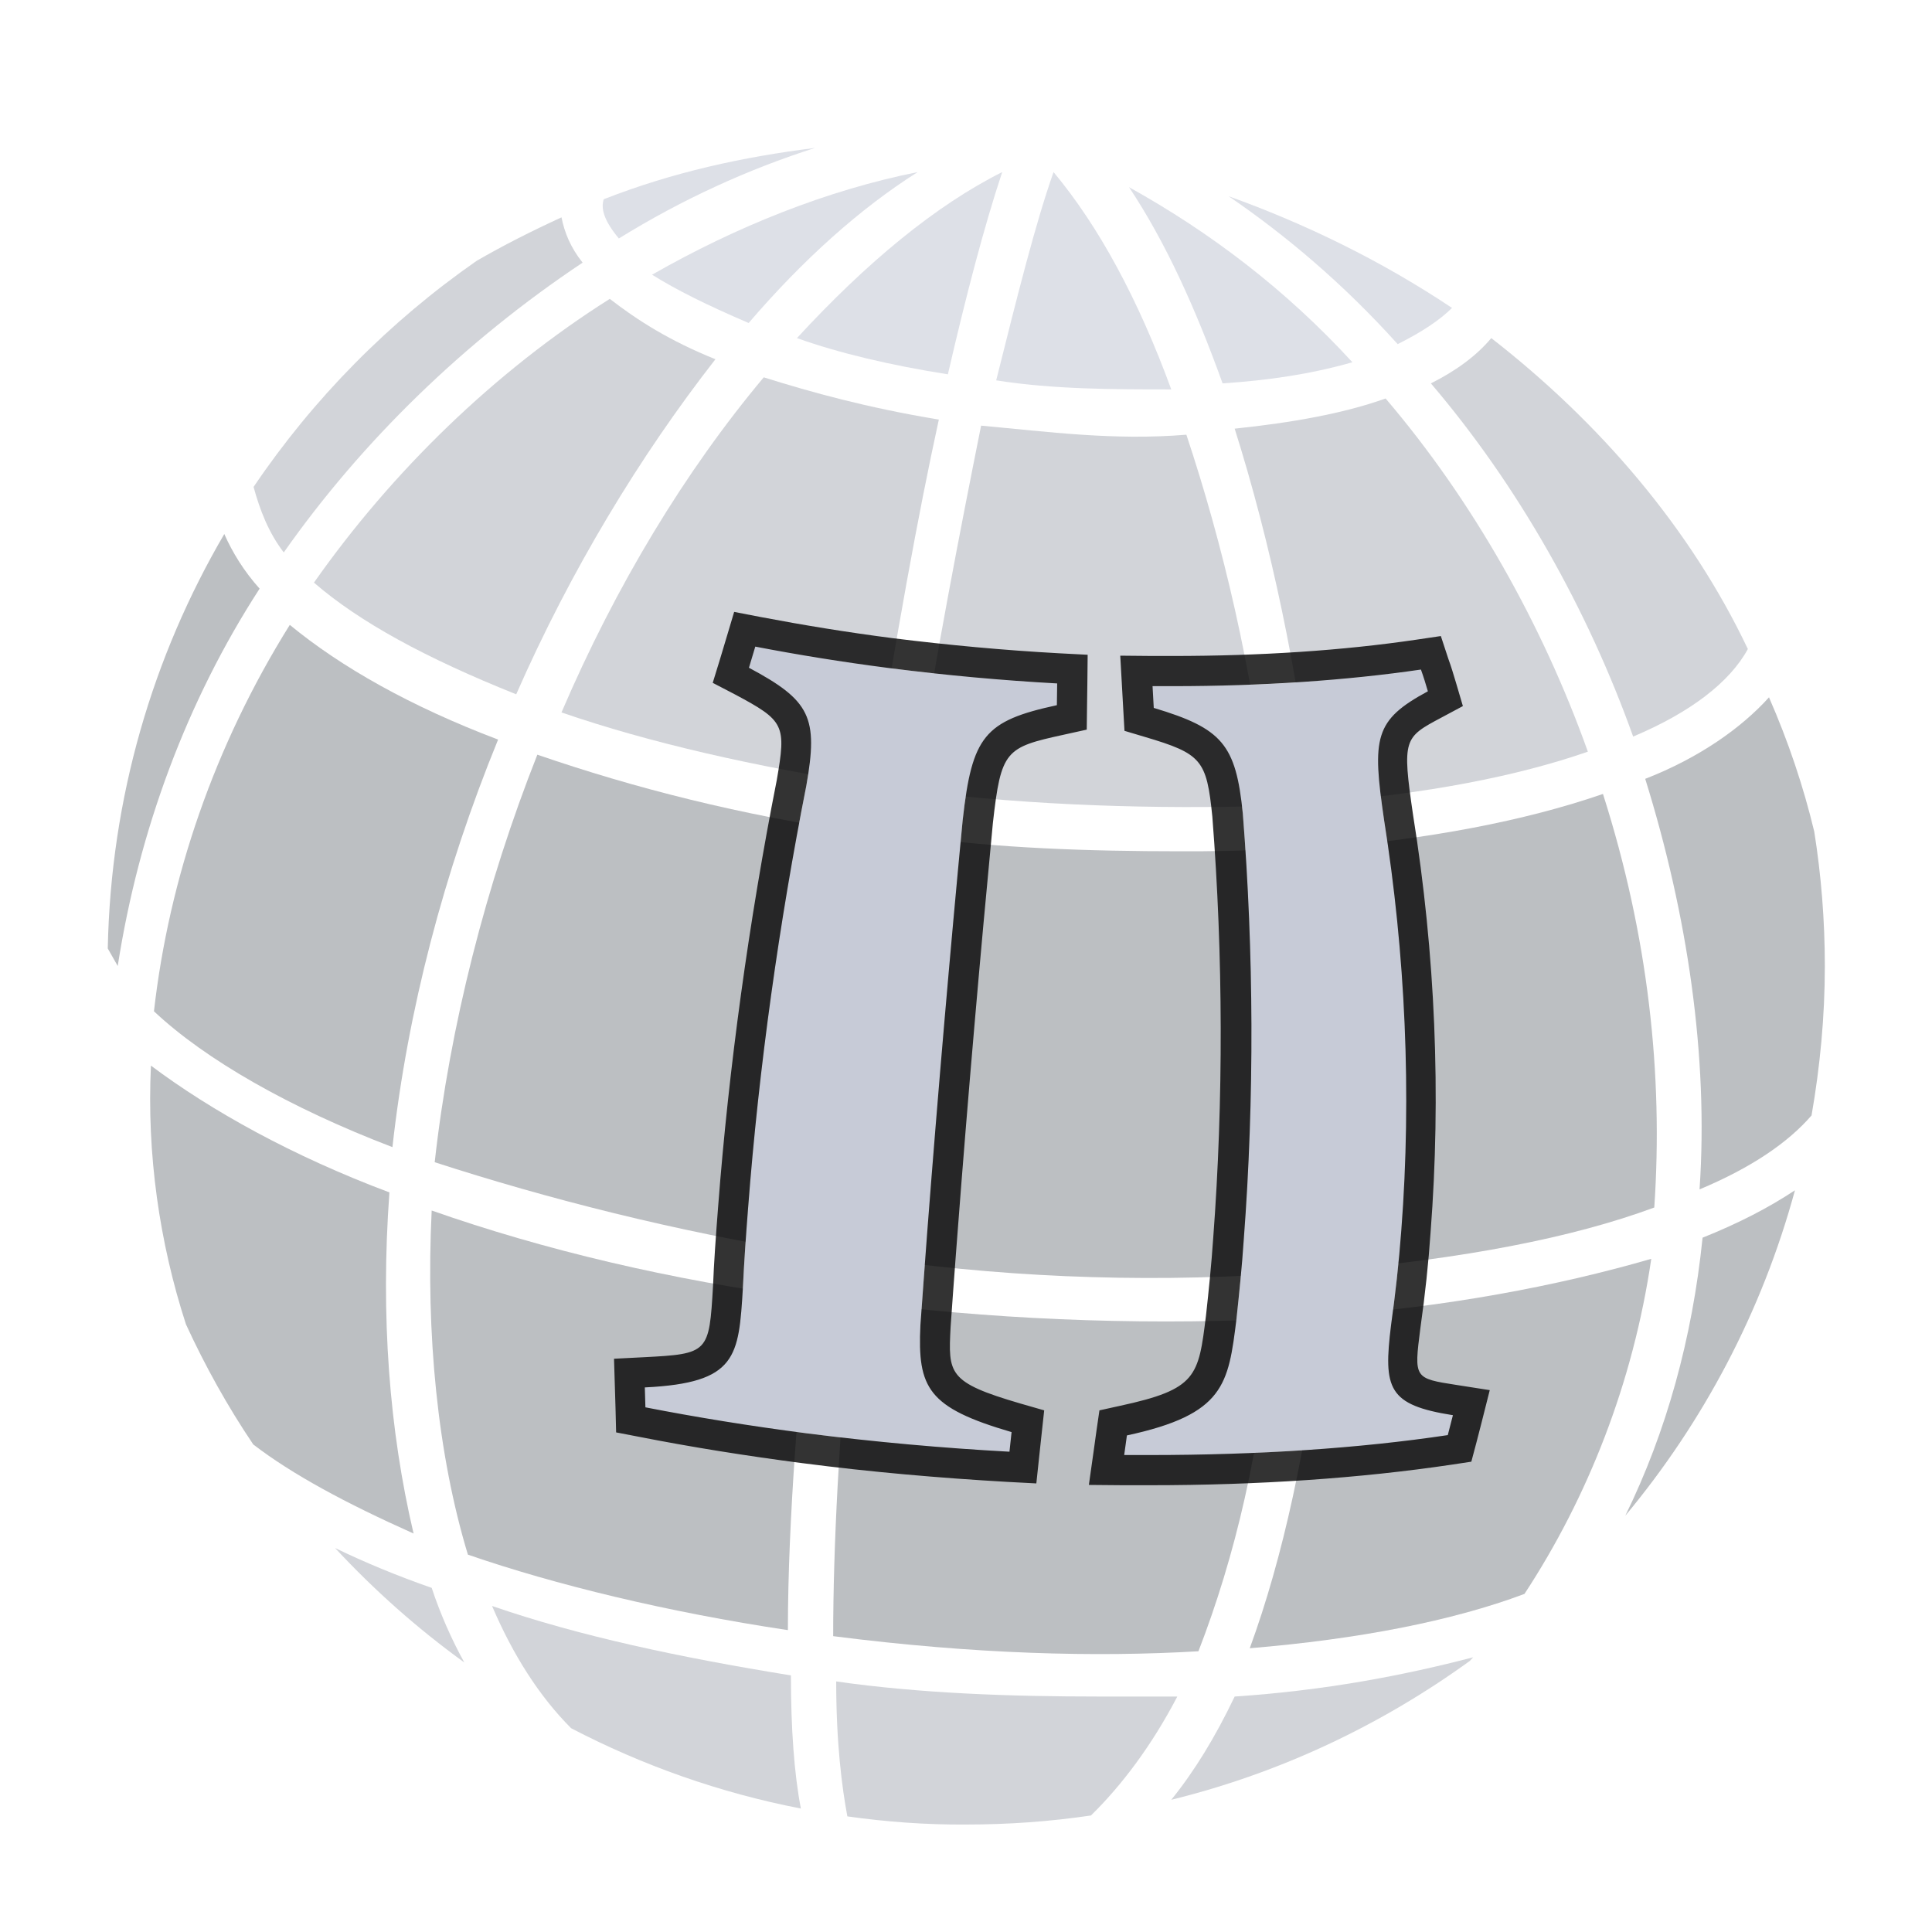
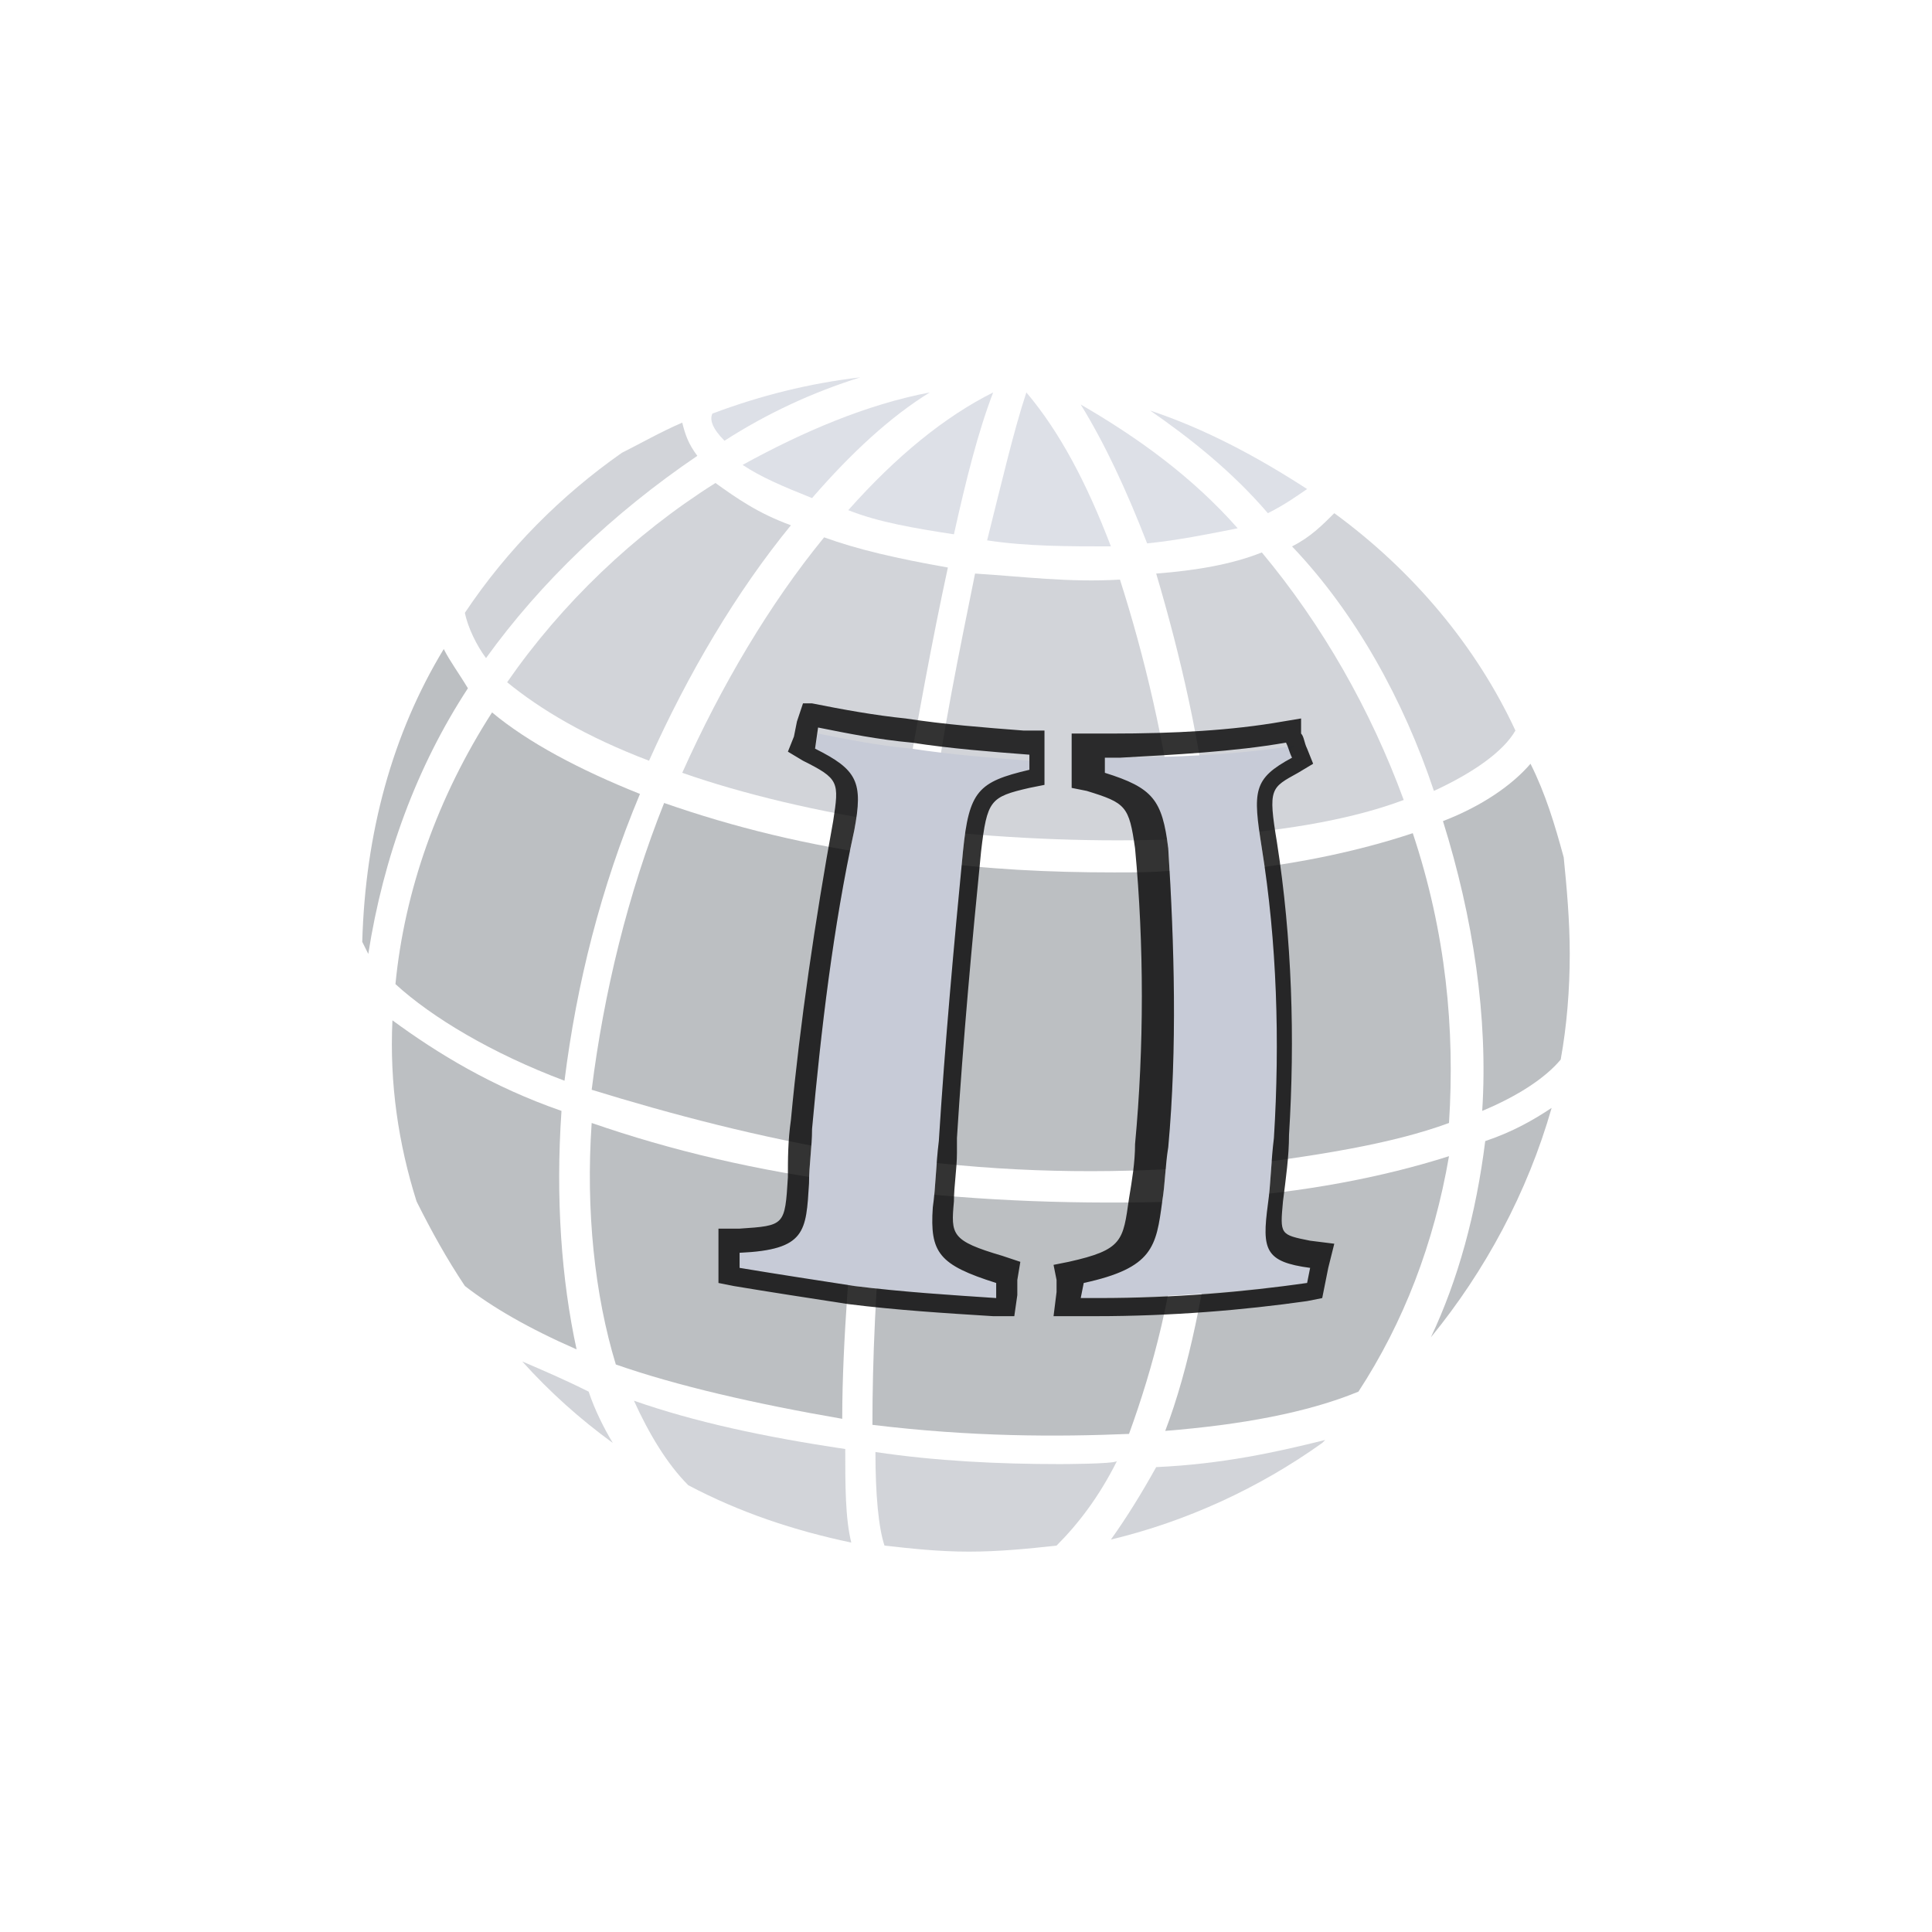
<svg xmlns="http://www.w3.org/2000/svg" version="1.1" id="Layer_1" x="0px" y="0px" viewBox="0 0 64 64" style="enable-background:new 0 0 64 64;" xml:space="preserve">
  <style type="text/css">
	.st0{opacity:0.6;}
	.st1{fill:#B4B8BF;}
	.st2{fill:#909499;}
	.st3{fill:url(#SVGID_1_);}
	.st4{fill:url(#SVGID_2_);}
	.st5{fill:url(#SVGID_3_);}
	.st6{fill:url(#SVGID_4_);}
	.st7{fill:url(#SVGID_5_);}
	.st8{fill:url(#SVGID_6_);}
	.st9{fill:#C7CBD7;}
- 	.st10{opacity:0.8;}
+ 	.st10{opacity:0.8;enable-background:new    ;}
</style>
-   <g class="st0">
-     <path class="st1" d="M52.6,24.9c-1.5-4.2-3.8-8.3-6.7-11.7c-1.4,0.5-3.1,0.8-5,1c1.2,3.8,2.1,8.1,2.6,12.4   C47.3,26.3,50.3,25.7,52.6,24.9z" />
-     <path class="st2" d="M42.3,42.2c0.5-4.4,0.4-9.1,0-14.1c-1.1,0.1-2.2,0.1-3.2,0.1c-3,0-6.1-0.1-8.9-0.5c-0.8,4.9-1.4,10.2-1.8,13.9   C32.9,42.3,37.7,42.5,42.3,42.2z" />
-     <linearGradient id="SVGID_1_" gradientUnits="userSpaceOnUse" x1="3.57" y1="9.05" x2="60.45" y2="9.05">
-       <stop offset="0" style="stop-color:#C7CBD7" />
-       <stop offset="0.5" style="stop-color:#C7CBD7" />
-       <stop offset="1" style="stop-color:#C7CBD7" />
-     </linearGradient>
-     <path class="st3" d="M26.4,11.2c1.4,0.5,3.1,0.9,5,1.2c0.6-2.6,1.2-4.9,1.8-6.7C31,6.8,28.7,8.7,26.4,11.2z" />
-     <path class="st1" d="M42,26.7c-0.5-4.5-1.5-8.7-2.7-12.3c-2.4,0.2-4.6-0.1-6.8-0.3c-0.7,3.5-1.5,7.6-2.2,12.1   C34.3,26.7,38.3,26.8,42,26.7z" />
-     <linearGradient id="SVGID_2_" gradientUnits="userSpaceOnUse" x1="3.57" y1="9.3" x2="60.45" y2="9.3">
-       <stop offset="0" style="stop-color:#C7CBD7" />
-       <stop offset="0.5" style="stop-color:#C7CBD7" />
-       <stop offset="1" style="stop-color:#C7CBD7" />
-     </linearGradient>
-     <path class="st4" d="M38.8,12.9c-1.1-3-2.4-5.4-3.9-7.2c-0.6,1.7-1.2,4.1-1.9,6.9C34.9,12.9,36.9,12.9,38.8,12.9z" />
-     <linearGradient id="SVGID_3_" gradientUnits="userSpaceOnUse" x1="3.57" y1="9.45" x2="60.45" y2="9.45">
-       <stop offset="0" style="stop-color:#C7CBD7" />
-       <stop offset="0.5" style="stop-color:#C7CBD7" />
-       <stop offset="1" style="stop-color:#C7CBD7" />
-     </linearGradient>
-     <path class="st5" d="M44.8,12c-2.2-2.4-4.7-4.3-7.4-5.8c1.2,1.8,2.2,4,3.1,6.5C42,12.6,43.4,12.4,44.8,12z" />
-     <linearGradient id="SVGID_4_" gradientUnits="userSpaceOnUse" x1="3.57" y1="8.95" x2="60.45" y2="8.95">
-       <stop offset="0" style="stop-color:#C7CBD7" />
-       <stop offset="0.5" style="stop-color:#C7CBD7" />
-       <stop offset="1" style="stop-color:#C7CBD7" />
-     </linearGradient>
-     <path class="st6" d="M46.3,11.4c0.8-0.4,1.4-0.8,1.8-1.2c-2.4-1.6-4.9-2.8-7.4-3.7C42.6,7.8,44.5,9.4,46.3,11.4z" />
-     <path class="st2" d="M54.8,40c0.3-4.4-0.2-9-1.7-13.7c-2.6,0.9-5.8,1.5-9.4,1.8c0.5,4.7,0.5,9.5,0.2,14C48.5,41.7,52.1,41,54.8,40z   " />
-     <path class="st1" d="M54.1,24.4c1.9-0.8,3.2-1.8,3.8-2.9c-1.9-4-4.9-7.5-8.5-10.3c-0.5,0.6-1.2,1.1-2,1.5   C50.3,16.1,52.6,20.2,54.1,24.4z" />
-     <path class="st1" d="M31.1,13.9c-2.4-0.4-4.2-0.9-5.8-1.4c-2.6,3.1-4.9,6.9-6.7,11.1c2.9,1,6.4,1.8,10.3,2.4   C29.7,21,30.4,17.1,31.1,13.9z" />
-     <linearGradient id="SVGID_5_" gradientUnits="userSpaceOnUse" x1="3.57" y1="8.2" x2="60.45" y2="8.2">
-       <stop offset="0" style="stop-color:#C7CBD7" />
-       <stop offset="0.5" style="stop-color:#C7CBD7" />
-       <stop offset="1" style="stop-color:#C7CBD7" />
-     </linearGradient>
-     <path class="st7" d="M24.8,10.7c1.8-2.1,3.7-3.8,5.6-5c-3,0.6-6,1.8-8.8,3.4C22.4,9.6,23.4,10.1,24.8,10.7z" />
-     <path class="st1" d="M23.7,11.9c-1.5-0.6-2.6-1.3-3.5-2c-3.8,2.4-7.2,5.7-9.8,9.4c1.5,1.3,3.7,2.5,6.7,3.7   C18.9,18.9,21.2,15.1,23.7,11.9z" />
-     <path class="st2" d="M5.1,33.5c1.7,1.6,4.5,3.2,7.9,4.5c0.5-4.5,1.7-9.1,3.5-13.5c-2.9-1.1-5.2-2.4-6.9-3.8   C7.1,24.7,5.6,29.1,5.1,33.5z" />
-     <path class="st2" d="M60.1,27.55c-0.36-1.5-0.86-2.99-1.5-4.45c-0.9,1-2.3,2-4.1,2.7c1.4,4.5,2.1,9.2,1.8,13.6   c1.74-0.73,2.94-1.56,3.71-2.45c0.28-1.61,0.44-3.26,0.44-4.95C60.45,30.49,60.33,29,60.1,27.55z" />
-     <path class="st1" d="M38.8,59.62c3.62-0.89,6.96-2.48,9.89-4.6l0.11-0.12c-2.3,0.6-4.9,1.1-7.9,1.3   C40.25,57.56,39.56,58.68,38.8,59.62z" />
-     <linearGradient id="SVGID_6_" gradientUnits="userSpaceOnUse" x1="3.57" y1="6.4" x2="60.45" y2="6.4">
-       <stop offset="0" style="stop-color:#C7CBD7" />
-       <stop offset="0.5" style="stop-color:#C7CBD7" />
-       <stop offset="1" style="stop-color:#C7CBD7" />
-     </linearGradient>
-     <path class="st8" d="M27,4.9c-2.4,0.3-4.7,0.8-7,1.7c-0.1,0.3,0,0.7,0.5,1.3C22.6,6.6,24.8,5.6,27,4.9z" />
-     <path class="st2" d="M39.7,54.7c1.2-3.1,2.1-6.8,2.4-11c-4.6,0.2-9.4,0-13.9-0.6c-0.4,4.4-0.6,8.1-0.6,11.1   C32.3,54.8,36.3,54.9,39.7,54.7z" />
-     <path class="st2" d="M53.84,50.21c2.59-3.11,4.53-6.77,5.62-10.78C58.6,40,57.6,40.52,56.4,41C56.06,44.33,55.2,47.44,53.84,50.21z   " />
-     <path class="st2" d="M43.8,43.6c-0.5,4.3-1.3,8-2.4,11c3.6-0.3,6.7-0.9,9.1-1.8c2.1-3.2,3.6-7,4.2-11.1   C51.6,42.6,47.9,43.3,43.8,43.6z" />
-     <path class="st2" d="M17.8,25c-1.7,4.3-2.9,9-3.4,13.5c3.7,1.2,8,2.3,12.4,3c0.5-4.6,1.2-9.4,1.8-13.9C24.5,27,21,26.1,17.8,25z" />
-     <path class="st1" d="M36.4,56.2c-2.9,0-5.9-0.1-8.7-0.5c0,2.04,0.19,3.51,0.37,4.47c1.28,0.18,2.59,0.28,3.93,0.27   c1.41,0,2.79-0.1,4.14-0.3c1.01-0.99,2.01-2.31,2.86-3.94H36.4z" />
-     <path class="st2" d="M15.5,51.5c2.9,1,6.6,1.9,10.6,2.5c0-3.8,0.4-8,0.6-10.5V43c-4.5-0.6-8.7-1.6-12.4-2.9   C14.1,44.2,14.5,48.2,15.5,51.5z" />
-     <path class="st2" d="M12.9,39.5C9.7,38.3,7,36.8,5,35.3c-0.14,2.93,0.28,5.86,1.16,8.57c0.64,1.39,1.38,2.72,2.23,3.98   c1.29,0.99,3.05,1.94,5.31,2.95C12.9,47.4,12.6,43.6,12.9,39.5z" />
-     <path class="st1" d="M19.3,8.7c-0.4-0.5-0.6-1-0.7-1.5c-1,0.46-1.93,0.93-2.81,1.44c-2.9,2.02-5.41,4.56-7.39,7.49   c0.21,0.77,0.5,1.52,1,2.17C12,14.6,15.4,11.3,19.3,8.7z" />
-     <path class="st2" d="M7.43,17.69c-2.37,4.05-3.76,8.73-3.86,13.73L3.9,32c0.7-4.5,2.3-8.8,4.7-12.5C8.08,18.92,7.7,18.3,7.43,17.69   z" />
-     <path class="st1" d="M11.1,51.28c1.3,1.4,2.73,2.67,4.28,3.79c-0.43-0.78-0.79-1.6-1.08-2.47C13.15,52.2,12.07,51.75,11.1,51.28z" />
-     <path class="st1" d="M16.3,53.2c0.69,1.62,1.57,3,2.62,4.05c2.36,1.23,4.92,2.14,7.61,2.66c-0.22-1.14-0.33-2.64-0.33-4.41   C22.5,54.9,19.2,54.2,16.3,53.2z" />
+   <g>
+     <g class="st0">
+       <path class="st1" d="M46.5,26.5c-1.1-3-2.7-5.8-4.7-8.2c-1,0.4-2.2,0.6-3.5,0.7c0.8,2.7,1.5,5.7,1.8,8.7    C42.8,27.5,44.9,27.1,46.5,26.5z" />
+       <path class="st2" d="M39.2,38.7c0.4-3.1,0.3-6.4,0-9.9c-0.8,0.1-1.5,0.1-2.3,0.1c-2.1,0-4.3-0.1-6.3-0.4c-0.6,3.4-1,7.2-1.3,9.8    C32.6,38.8,36,38.9,39.2,38.7z" />
+       <linearGradient id="SVGID_1_" gradientUnits="userSpaceOnUse" x1="12" y1="48.611" x2="52" y2="48.611" gradientTransform="matrix(1 0 0 -1 0 64)">
+         <stop offset="0" style="stop-color:#C7CBD7" />
+         <stop offset="0.5" style="stop-color:#C7CBD7" />
+         <stop offset="1" style="stop-color:#C7CBD7" />
+       </linearGradient>
+       <path class="st3" d="M28.1,16.9c1,0.4,2.2,0.6,3.5,0.8c0.4-1.8,0.8-3.4,1.3-4.7C31.3,13.8,29.7,15.1,28.1,16.9z" />
+       <path class="st1" d="M39,27.8c-0.4-3.2-1.1-6.1-1.9-8.6c-1.7,0.1-3.2-0.1-4.8-0.2c-0.5,2.5-1.1,5.3-1.5,8.5    C33.6,27.8,36.4,27.9,39,27.8z" />
+       <linearGradient id="SVGID_2_" gradientUnits="userSpaceOnUse" x1="12" y1="48.435" x2="52" y2="48.435" gradientTransform="matrix(1 0 0 -1 0 64)">
+         <stop offset="0" style="stop-color:#C7CBD7" />
+         <stop offset="0.5" style="stop-color:#C7CBD7" />
+         <stop offset="1" style="stop-color:#C7CBD7" />
+       </linearGradient>
+       <path class="st4" d="M36.8,18.1C36,16,35.1,14.3,34,13c-0.4,1.2-0.8,2.9-1.3,4.9C34,18.1,35.4,18.1,36.8,18.1z" />
+       <linearGradient id="SVGID_3_" gradientUnits="userSpaceOnUse" x1="12" y1="48.329" x2="52" y2="48.329" gradientTransform="matrix(1 0 0 -1 0 64)">
+         <stop offset="0" style="stop-color:#C7CBD7" />
+         <stop offset="0.5" style="stop-color:#C7CBD7" />
+         <stop offset="1" style="stop-color:#C7CBD7" />
+       </linearGradient>
+       <path class="st5" d="M41,17.5c-1.5-1.7-3.3-3-5.2-4.1c0.8,1.3,1.5,2.8,2.2,4.6C39,17.9,40,17.7,41,17.5z" />
+       <linearGradient id="SVGID_4_" gradientUnits="userSpaceOnUse" x1="12" y1="48.681" x2="52" y2="48.681" gradientTransform="matrix(1 0 0 -1 0 64)">
+         <stop offset="0" style="stop-color:#C7CBD7" />
+         <stop offset="0.5" style="stop-color:#C7CBD7" />
+         <stop offset="1" style="stop-color:#C7CBD7" />
+       </linearGradient>
+       <path class="st6" d="M42,17c0.6-0.3,1-0.6,1.3-0.8c-1.7-1.1-3.4-2-5.2-2.6C39.4,14.5,40.8,15.6,42,17z" />
+       <path class="st2" d="M48,37.2c0.2-3.1-0.1-6.3-1.2-9.6c-1.8,0.6-4.1,1.1-6.6,1.3c0.4,3.3,0.4,6.7,0.1,9.8    C43.6,38.3,46.1,37.9,48,37.2z" />
+       <path class="st1" d="M47.5,26.2c1.3-0.6,2.3-1.3,2.7-2c-1.3-2.8-3.4-5.3-6-7.2c-0.4,0.4-0.8,0.8-1.4,1.1    C44.9,20.3,46.5,23.2,47.5,26.2z" />
+       <path class="st1" d="M31.4,18.8c-1.7-0.3-3-0.6-4.1-1c-1.8,2.2-3.4,4.9-4.7,7.8c2,0.7,4.5,1.3,7.2,1.7    C30.4,23.8,30.9,21.1,31.4,18.8z" />
+       <linearGradient id="SVGID_5_" gradientUnits="userSpaceOnUse" x1="12" y1="49.208" x2="52" y2="49.208" gradientTransform="matrix(1 0 0 -1 0 64)">
+         <stop offset="0" style="stop-color:#C7CBD7" />
+         <stop offset="0.5" style="stop-color:#C7CBD7" />
+         <stop offset="1" style="stop-color:#C7CBD7" />
+       </linearGradient>
+       <path class="st7" d="M26.9,16.5c1.3-1.5,2.6-2.7,3.9-3.5c-2.1,0.4-4.2,1.3-6.2,2.4C25.2,15.8,25.9,16.1,26.9,16.5z" />
+       <path class="st1" d="M26.2,17.4c-1.1-0.4-1.8-0.9-2.5-1.4c-2.7,1.7-5.1,4-6.9,6.6c1.1,0.9,2.6,1.8,4.7,2.6    C22.8,22.3,24.4,19.6,26.2,17.4z" />
+       <path class="st2" d="M13.1,32.6c1.2,1.1,3.2,2.3,5.6,3.2c0.4-3.2,1.2-6.4,2.5-9.5c-2-0.8-3.7-1.7-4.9-2.7    C14.5,26.4,13.4,29.5,13.1,32.6z" />
+       <path class="st2" d="M51.8,28.4c-0.3-1.1-0.6-2.1-1.1-3.1c-0.6,0.7-1.6,1.4-2.9,1.9c1,3.2,1.5,6.5,1.3,9.6    c1.2-0.5,2.1-1.1,2.6-1.7c0.2-1.1,0.3-2.3,0.3-3.5C52,30.5,51.9,29.4,51.8,28.4z" />
+       <path class="st1" d="M36.8,51c2.5-0.6,4.9-1.7,7-3.2l0.1-0.1c-1.6,0.4-3.4,0.8-5.6,0.9C37.8,49.5,37.3,50.3,36.8,51z" />
+       <linearGradient id="SVGID_6_" gradientUnits="userSpaceOnUse" x1="12" y1="50.474" x2="52" y2="50.474" gradientTransform="matrix(1 0 0 -1 0 64)">
+         <stop offset="0" style="stop-color:#C7CBD7" />
+         <stop offset="0.5" style="stop-color:#C7CBD7" />
+         <stop offset="1" style="stop-color:#C7CBD7" />
+       </linearGradient>
+       <path class="st8" d="M28.5,12.5c-1.7,0.2-3.3,0.6-4.9,1.2c-0.1,0.2,0,0.5,0.4,0.9C25.4,13.7,26.9,13,28.5,12.5z" />
+       <path class="st2" d="M37.4,47.5c0.8-2.2,1.5-4.8,1.7-7.7c-3.2,0.1-6.6,0-9.8-0.4c-0.3,3.1-0.4,5.7-0.4,7.8    C32.2,47.6,35,47.6,37.4,47.5z" />
+       <path class="st2" d="M47.4,44.3c1.8-2.2,3.2-4.8,4-7.6c-0.6,0.4-1.3,0.8-2.2,1.1C48.9,40.2,48.3,42.4,47.4,44.3z" />
+       <path class="st2" d="M40.3,39.7c-0.4,3-0.9,5.6-1.7,7.7c2.5-0.2,4.7-0.6,6.4-1.3c1.5-2.3,2.5-4.9,3-7.8    C45.8,39,43.2,39.5,40.3,39.7z" />
+       <path class="st2" d="M22,26.6c-1.2,3-2,6.3-2.4,9.5c2.6,0.8,5.6,1.6,8.7,2.1c0.4-3.2,0.8-6.6,1.3-9.8C26.7,28,24.3,27.4,22,26.6z" />
+       <path class="st1" d="M35.1,48.5c-2,0-4.1-0.1-6.1-0.4c0,1.4,0.1,2.5,0.3,3.1c0.9,0.1,1.8,0.2,2.8,0.2c1,0,2-0.1,2.9-0.2    c0.7-0.7,1.4-1.6,2-2.8C36.9,48.5,35.1,48.5,35.1,48.5z" />
+       <path class="st2" d="M20.4,45.2c2,0.7,4.6,1.3,7.5,1.8c0-2.7,0.3-5.6,0.4-7.4v-0.4c-3.2-0.4-6.1-1.1-8.7-2    C19.4,40.1,19.7,42.9,20.4,45.2z" />
+       <path class="st2" d="M18.6,36.8c-2.3-0.8-4.1-1.9-5.6-3c-0.1,2.1,0.2,4.1,0.8,6c0.5,1,1,1.9,1.6,2.8c0.9,0.7,2.1,1.4,3.7,2.1    C18.6,42.4,18.4,39.7,18.6,36.8z" />
+       <path class="st1" d="M23.1,15.1c-0.3-0.4-0.4-0.7-0.5-1.1c-0.7,0.3-1.4,0.7-2,1c-2,1.4-3.8,3.2-5.2,5.3c0.1,0.5,0.4,1.1,0.7,1.5    C17.9,19.3,20.3,17,23.1,15.1z" />
+       <path class="st2" d="M14.7,21.5c-1.7,2.8-2.6,6.1-2.7,9.7l0.2,0.4c0.5-3.2,1.6-6.2,3.3-8.8C15.2,22.3,14.9,21.9,14.7,21.5z" />
+       <path class="st1" d="M17.3,45.1c0.9,1,1.9,1.9,3,2.7c-0.3-0.5-0.6-1.1-0.8-1.7C18.7,45.7,18,45.4,17.3,45.1z" />
+       <path class="st1" d="M21,46.4c0.5,1.1,1.1,2.1,1.8,2.8c1.7,0.9,3.5,1.5,5.4,1.9c-0.2-0.8-0.2-1.9-0.2-3.1    C25.3,47.6,23,47.1,21,46.4z" />
+     </g>
+     <path class="st9" d="M34.1,25.5c-1.7,0.4-2,0.7-2.2,2.7c-0.3,3.1-0.6,6.4-0.8,9.6c-0.1,0.8-0.1,1.5-0.2,2.2   c-0.1,1.5,0.2,1.9,2.1,2.5l0,0.5c-1.5-0.1-3.1-0.2-4.7-0.4c-1.3-0.2-2.6-0.4-3.8-0.6l0-0.5c2.2-0.1,2.2-0.7,2.3-2.3   c0-0.6,0.1-1.2,0.1-1.8c0.3-3.3,0.7-6.7,1.4-9.9c0.3-1.6,0.1-2-1.3-2.7l0.1-0.5c1,0.2,2,0.4,3.1,0.5c1.3,0.2,2.6,0.3,3.9,0.4   L34.1,25.5z M42.8,25.1c-1.3,0.7-1.3,1.1-1,3c0.5,3.1,0.6,6.4,0.4,9.6c-0.1,0.8-0.1,1.5-0.2,2.2c-0.2,1.5-0.1,1.9,1.4,2.1l-0.1,0.5   c-2.2,0.3-4.8,0.5-7.5,0.5l0.1-0.5c2.3-0.5,2.4-1.2,2.6-2.7c0.1-0.6,0.1-1.2,0.2-1.8c0.3-3.3,0.2-6.7,0-9.9c-0.2-1.6-0.5-2-2.1-2.5   l0-0.5c2.3,0,4.4-0.1,6.3-0.4C42.7,24.8,42.7,25,42.8,25.1z" />
+     <path class="st10" d="M27.1,24.1c1,0.2,2,0.4,3.1,0.5c1.3,0.2,2.6,0.3,3.9,0.4l0,0.5c-1.7,0.4-2,0.7-2.2,2.7   c-0.3,3.1-0.6,6.4-0.8,9.6c-0.1,0.8-0.1,1.5-0.2,2.2c-0.1,1.5,0.2,1.9,2.1,2.5l0,0.5c-1.5-0.1-3.1-0.2-4.7-0.4   c-1.3-0.2-2.6-0.4-3.8-0.6l0-0.5c2.2-0.1,2.2-0.7,2.3-2.3c0-0.6,0.1-1.2,0.1-1.8c0.3-3.3,0.7-6.7,1.4-9.9c0.3-1.6,0.1-2-1.3-2.7   L27.1,24.1 M42.6,24.6c0.1,0.2,0.1,0.3,0.2,0.5c-1.3,0.7-1.3,1.1-1,3c0.5,3.1,0.6,6.4,0.4,9.6c-0.1,0.8-0.1,1.5-0.2,2.2   c-0.2,1.5-0.1,1.9,1.4,2.1l-0.1,0.5c-2.1,0.3-4.4,0.5-6.9,0.5c-0.2,0-0.4,0-0.6,0l0.1-0.5c2.3-0.5,2.4-1.2,2.6-2.7   c0.1-0.6,0.1-1.2,0.2-1.8c0.3-3.3,0.2-6.7,0-9.9c-0.2-1.6-0.5-2-2.1-2.5l0-0.5c0.2,0,0.3,0,0.5,0C38.9,25,40.9,24.9,42.6,24.6    M26.6,23.3l-0.2,0.6l-0.1,0.5l-0.2,0.5l0.5,0.3c1.2,0.6,1.2,0.7,1,2c-0.6,3.3-1.1,6.7-1.4,9.9c-0.1,0.7-0.1,1.3-0.1,1.9   c-0.1,1.6-0.1,1.6-1.6,1.7l-0.7,0l0,0.7l0,0.5l0,0.6l0.5,0.1c1.2,0.2,2.5,0.4,3.8,0.6c1.6,0.2,3.2,0.3,4.8,0.4l0.7,0l0.1-0.7l0-0.5   l0.1-0.6l-0.6-0.2c-1.7-0.5-1.7-0.7-1.6-1.8c0-0.5,0.1-1.1,0.1-1.6l0-0.5c0.2-3.2,0.5-6.5,0.8-9.5c0.2-1.7,0.3-1.8,1.6-2.1l0.5-0.1   l0-0.6l0-0.5l0-0.7l-0.7,0c-1.3-0.1-2.6-0.2-3.9-0.4c-1-0.1-2.1-0.3-3.1-0.5L26.6,23.3L26.6,23.3z M43.1,23.8l-0.6,0.1   c-1.7,0.3-3.6,0.4-5.7,0.4c-0.2,0-0.3,0-0.5,0l-0.8,0l0,0.8l0,0.5l0,0.5l0.5,0.1c1.3,0.4,1.4,0.5,1.6,1.9c0.3,3.2,0.3,6.6,0,9.8   c0,0.6-0.1,1.2-0.2,1.8c-0.2,1.4-0.2,1.7-2,2.1l-0.5,0.1L35,42.4L35,42.8l-0.1,0.8l0.8,0c0.2,0,0.4,0,0.6,0c2.5,0,4.9-0.2,7-0.5   l0.5-0.1l0.1-0.5l0.1-0.5l0.2-0.8l-0.8-0.1c-1-0.2-1-0.2-0.9-1.3c0.1-0.8,0.2-1.5,0.2-2.2c0.2-3.2,0.1-6.5-0.4-9.7   c-0.3-1.8-0.2-1.8,0.7-2.3l0.5-0.3l-0.2-0.5c-0.1-0.2-0.1-0.4-0.2-0.5L43.1,23.8L43.1,23.8z" />
  </g>
-   <path class="st9" d="M35.01,23.36c-2.4,0.52-2.81,1.02-3.12,3.81c-0.42,4.4-0.82,9.04-1.17,13.59c-0.08,1.08-0.16,2.13-0.23,3.14  c-0.1,2.09,0.25,2.73,3.02,3.54l-0.07,0.65c-2.2-0.12-4.45-0.32-6.72-0.61c-1.86-0.24-3.65-0.53-5.34-0.86l-0.02-0.66  c3.06-0.15,3.11-1.01,3.25-3.31c0.04-0.85,0.1-1.72,0.17-2.61c0.36-4.72,1.04-9.51,1.93-14.01c0.4-2.27,0.14-2.82-1.9-3.91l0.21-0.7  c1.4,0.27,2.88,0.51,4.43,0.71c1.88,0.24,3.75,0.41,5.57,0.51C35.02,22.64,35.01,23.36,35.01,23.36z M47.3,22.9  c-1.78,0.96-1.85,1.53-1.45,4.27c0.7,4.4,0.92,9.04,0.57,13.59c-0.08,1.08-0.2,2.13-0.34,3.14c-0.26,2.11-0.1,2.64,2.05,2.98  l-0.17,0.66c-3.18,0.47-6.83,0.7-10.72,0.66l0.09-0.65c3.24-0.7,3.36-1.69,3.63-3.86c0.09-0.84,0.18-1.71,0.24-2.61  c0.36-4.72,0.33-9.56-0.03-14.13c-0.23-2.29-0.68-2.82-2.95-3.5l-0.04-0.72c3.22,0.03,6.25-0.16,8.89-0.55  C47.16,22.43,47.23,22.66,47.3,22.9z" />
-   <path class="st10" d="M25.02,21.42c1.4,0.27,2.88,0.51,4.43,0.71c1.88,0.24,3.75,0.41,5.57,0.51l-0.01,0.72  c-2.4,0.52-2.81,1.02-3.12,3.81c-0.42,4.4-0.82,9.04-1.17,13.59c-0.08,1.08-0.16,2.13-0.23,3.14c-0.1,2.09,0.25,2.73,3.02,3.54  l-0.07,0.65c-2.2-0.12-4.45-0.32-6.72-0.61c-1.86-0.24-3.65-0.53-5.34-0.86l-0.02-0.66c3.06-0.15,3.11-1.01,3.25-3.31  c0.04-0.85,0.1-1.72,0.17-2.61c0.36-4.72,1.04-9.51,1.93-14.01c0.4-2.27,0.14-2.82-1.9-3.91L25.02,21.42 M47.07,22.18  c0.09,0.25,0.16,0.48,0.23,0.72c-1.78,0.96-1.85,1.53-1.45,4.27c0.7,4.4,0.92,9.04,0.57,13.59c-0.08,1.08-0.2,2.13-0.34,3.14  c-0.26,2.11-0.1,2.64,2.05,2.98l-0.17,0.66c-2.94,0.44-6.29,0.66-9.86,0.66c-0.29,0-0.57,0-0.86,0l0.09-0.65  c3.24-0.7,3.36-1.69,3.63-3.86c0.09-0.84,0.18-1.71,0.24-2.61c0.36-4.72,0.33-9.56-0.03-14.13c-0.23-2.29-0.68-2.82-2.95-3.5  l-0.04-0.72c0.22,0,0.44,0,0.66,0C41.81,22.73,44.61,22.54,47.07,22.18 M24.32,20.27l-0.26,0.87l-0.21,0.7l-0.24,0.78L24.34,23  c1.65,0.88,1.71,1.01,1.39,2.85c-0.92,4.66-1.59,9.54-1.94,14.11c-0.08,1.03-0.14,1.87-0.17,2.64c-0.13,2.21-0.14,2.25-2.3,2.36  l-0.98,0.05l0.03,0.98l0.02,0.66l0.02,0.8l0.78,0.15c1.73,0.34,3.55,0.63,5.4,0.87c2.23,0.29,4.52,0.49,6.79,0.62l0.95,0.05  l0.1-0.94l0.07-0.65l0.09-0.83l-0.8-0.23c-2.39-0.7-2.38-0.98-2.3-2.53c0.05-0.74,0.11-1.53,0.17-2.34l0.06-0.78  c0.34-4.48,0.75-9.18,1.17-13.57c0.27-2.42,0.42-2.51,2.34-2.93L36,24.17l0.01-0.8l0.01-0.72l0.01-0.96l-0.96-0.05  c-1.81-0.1-3.66-0.27-5.5-0.5c-1.48-0.19-2.95-0.43-4.37-0.7L24.32,20.27L24.32,20.27z M47.73,21.07l-0.81,0.12  c-2.44,0.36-5.16,0.54-8.09,0.54c-0.22,0-0.43,0-0.65,0l-1.07-0.01l0.06,1.07l0.04,0.72l0.04,0.7l0.67,0.2  c1.89,0.56,2.05,0.76,2.24,2.64c0.36,4.6,0.37,9.43,0.03,13.95c-0.06,0.89-0.15,1.76-0.24,2.58c-0.25,2.02-0.3,2.44-2.85,2.99  l-0.68,0.15l-0.1,0.69l-0.09,0.65l-0.16,1.13l1.14,0.01c0.29,0,0.58,0,0.87,0c3.61,0,6.97-0.23,10-0.68l0.66-0.1l0.17-0.64  l0.17-0.66l0.27-1.07l-1.09-0.17c-1.42-0.22-1.42-0.22-1.21-1.87c0.16-1.13,0.27-2.17,0.34-3.19c0.35-4.55,0.16-9.2-0.58-13.82  c-0.37-2.53-0.3-2.57,0.94-3.23l0.71-0.38l-0.23-0.78c-0.08-0.26-0.15-0.51-0.25-0.78L47.73,21.07L47.73,21.07z" />
</svg>
